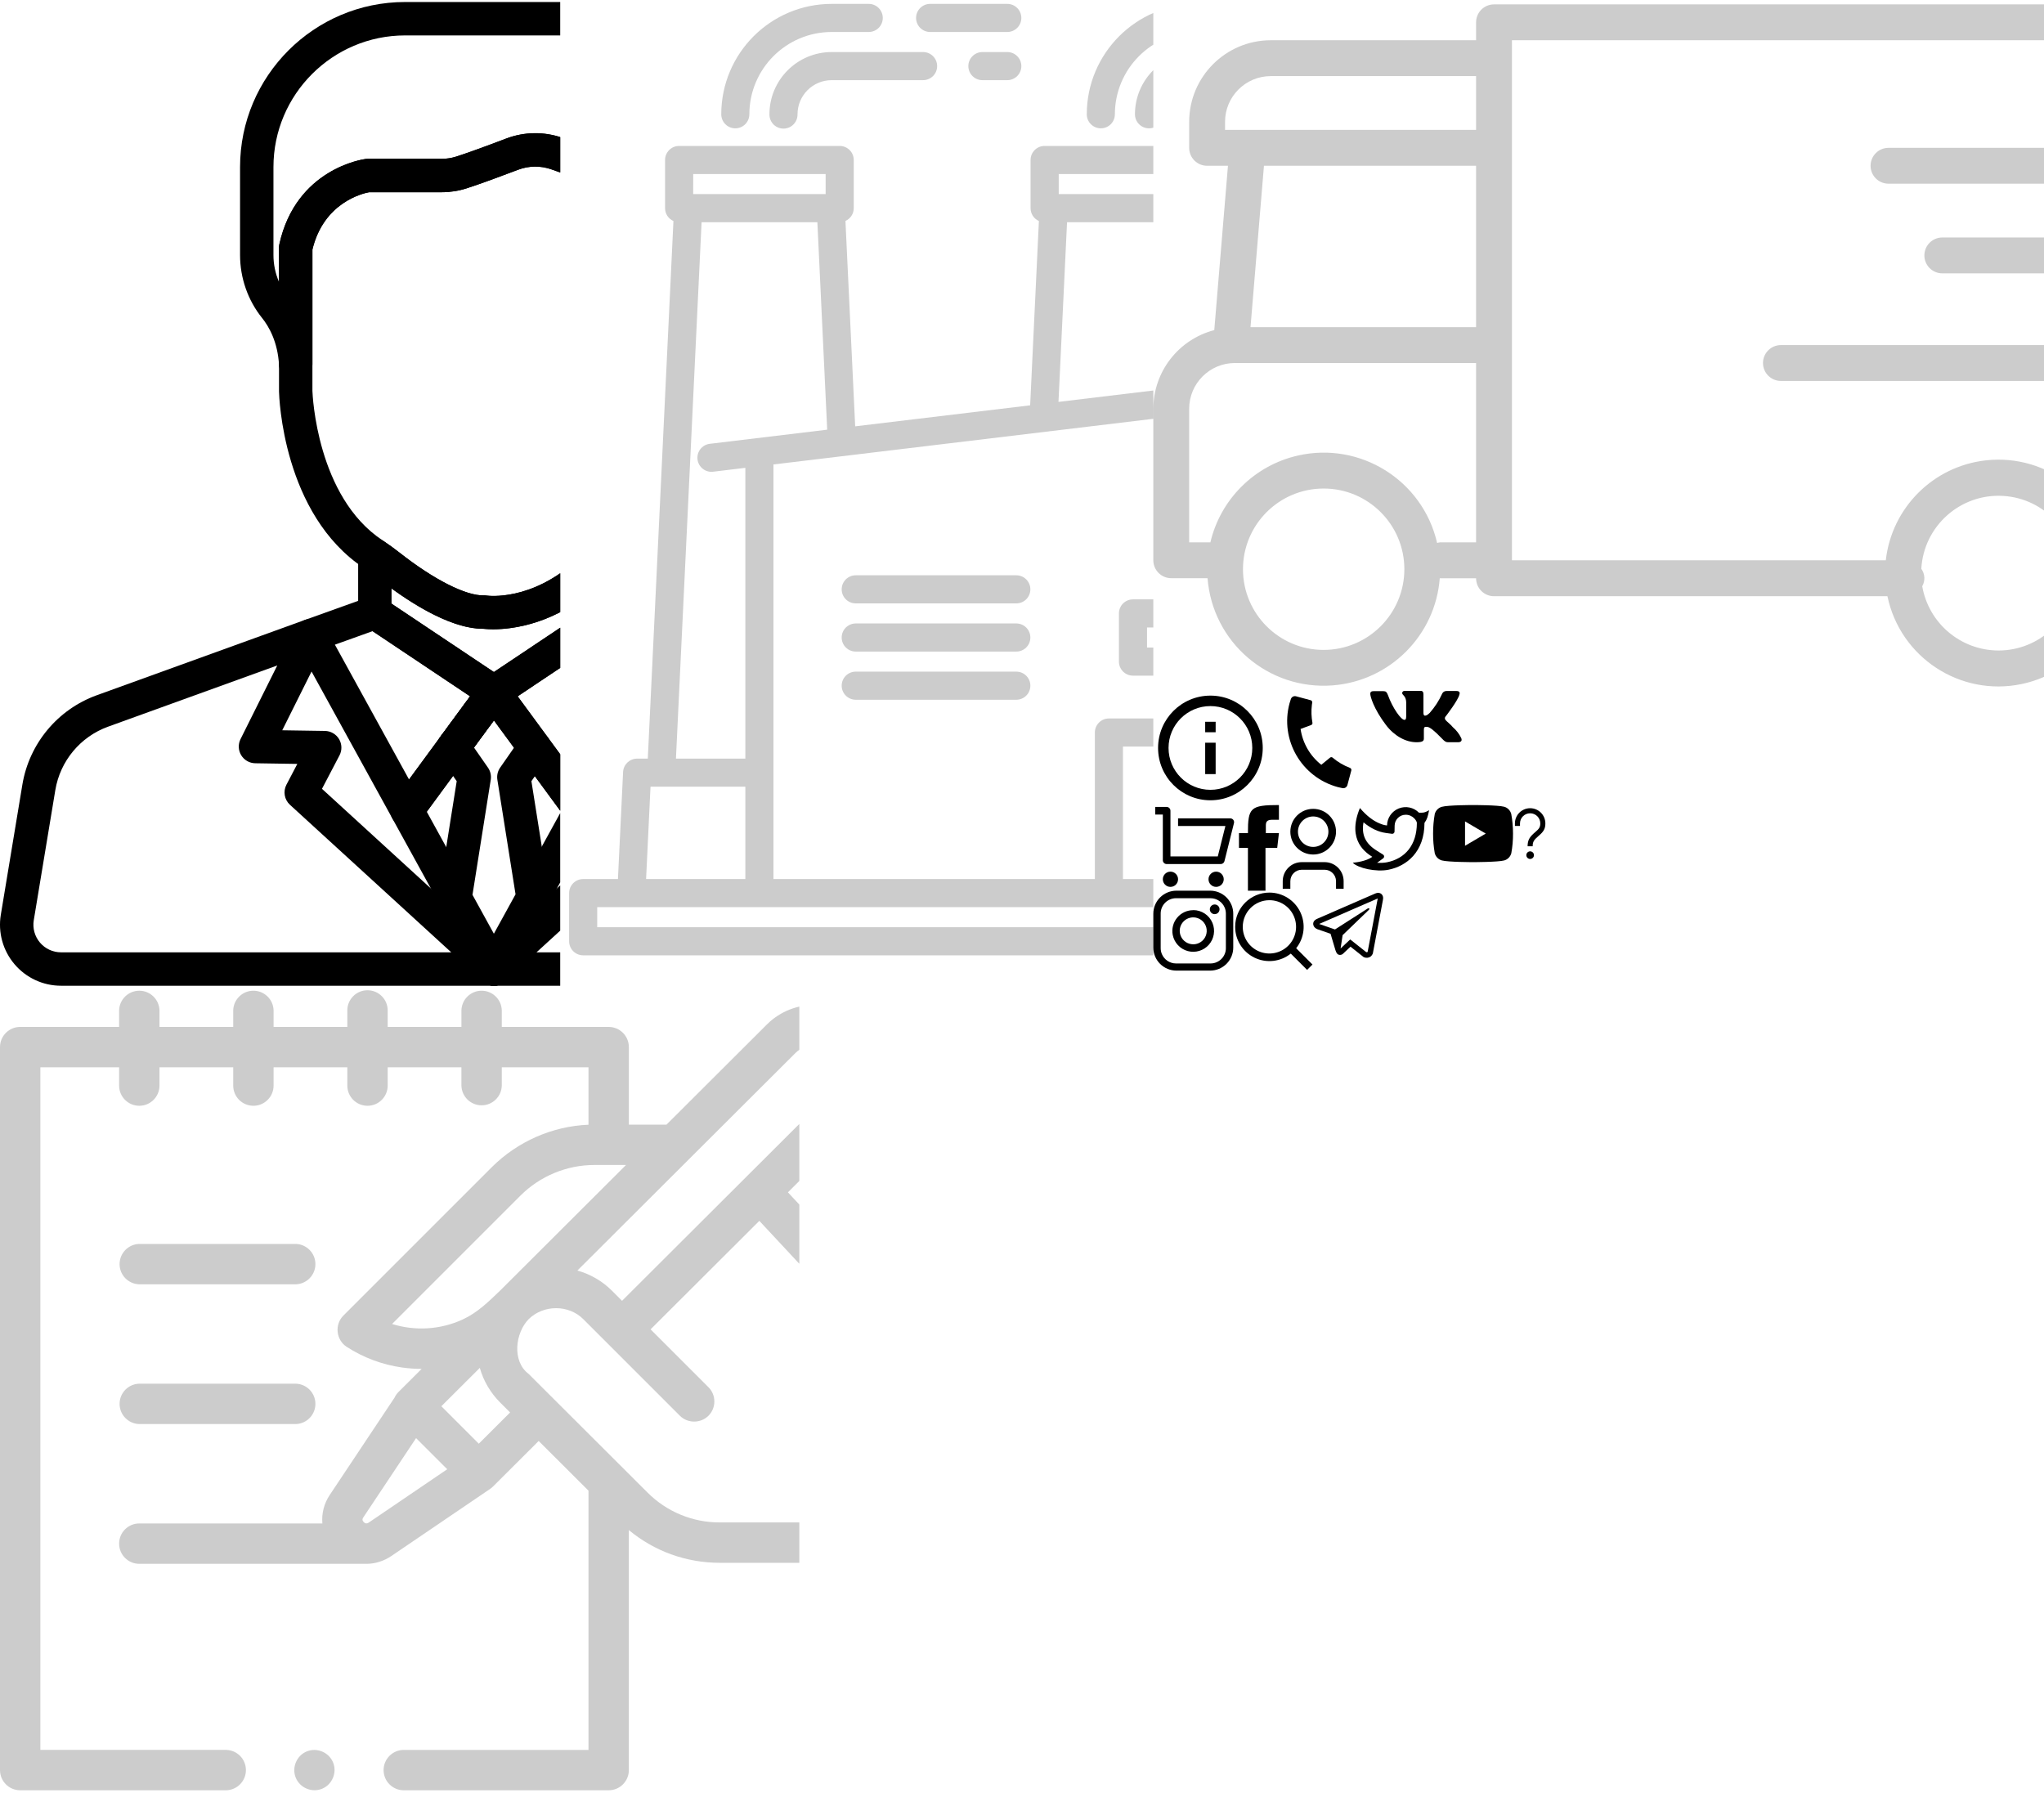
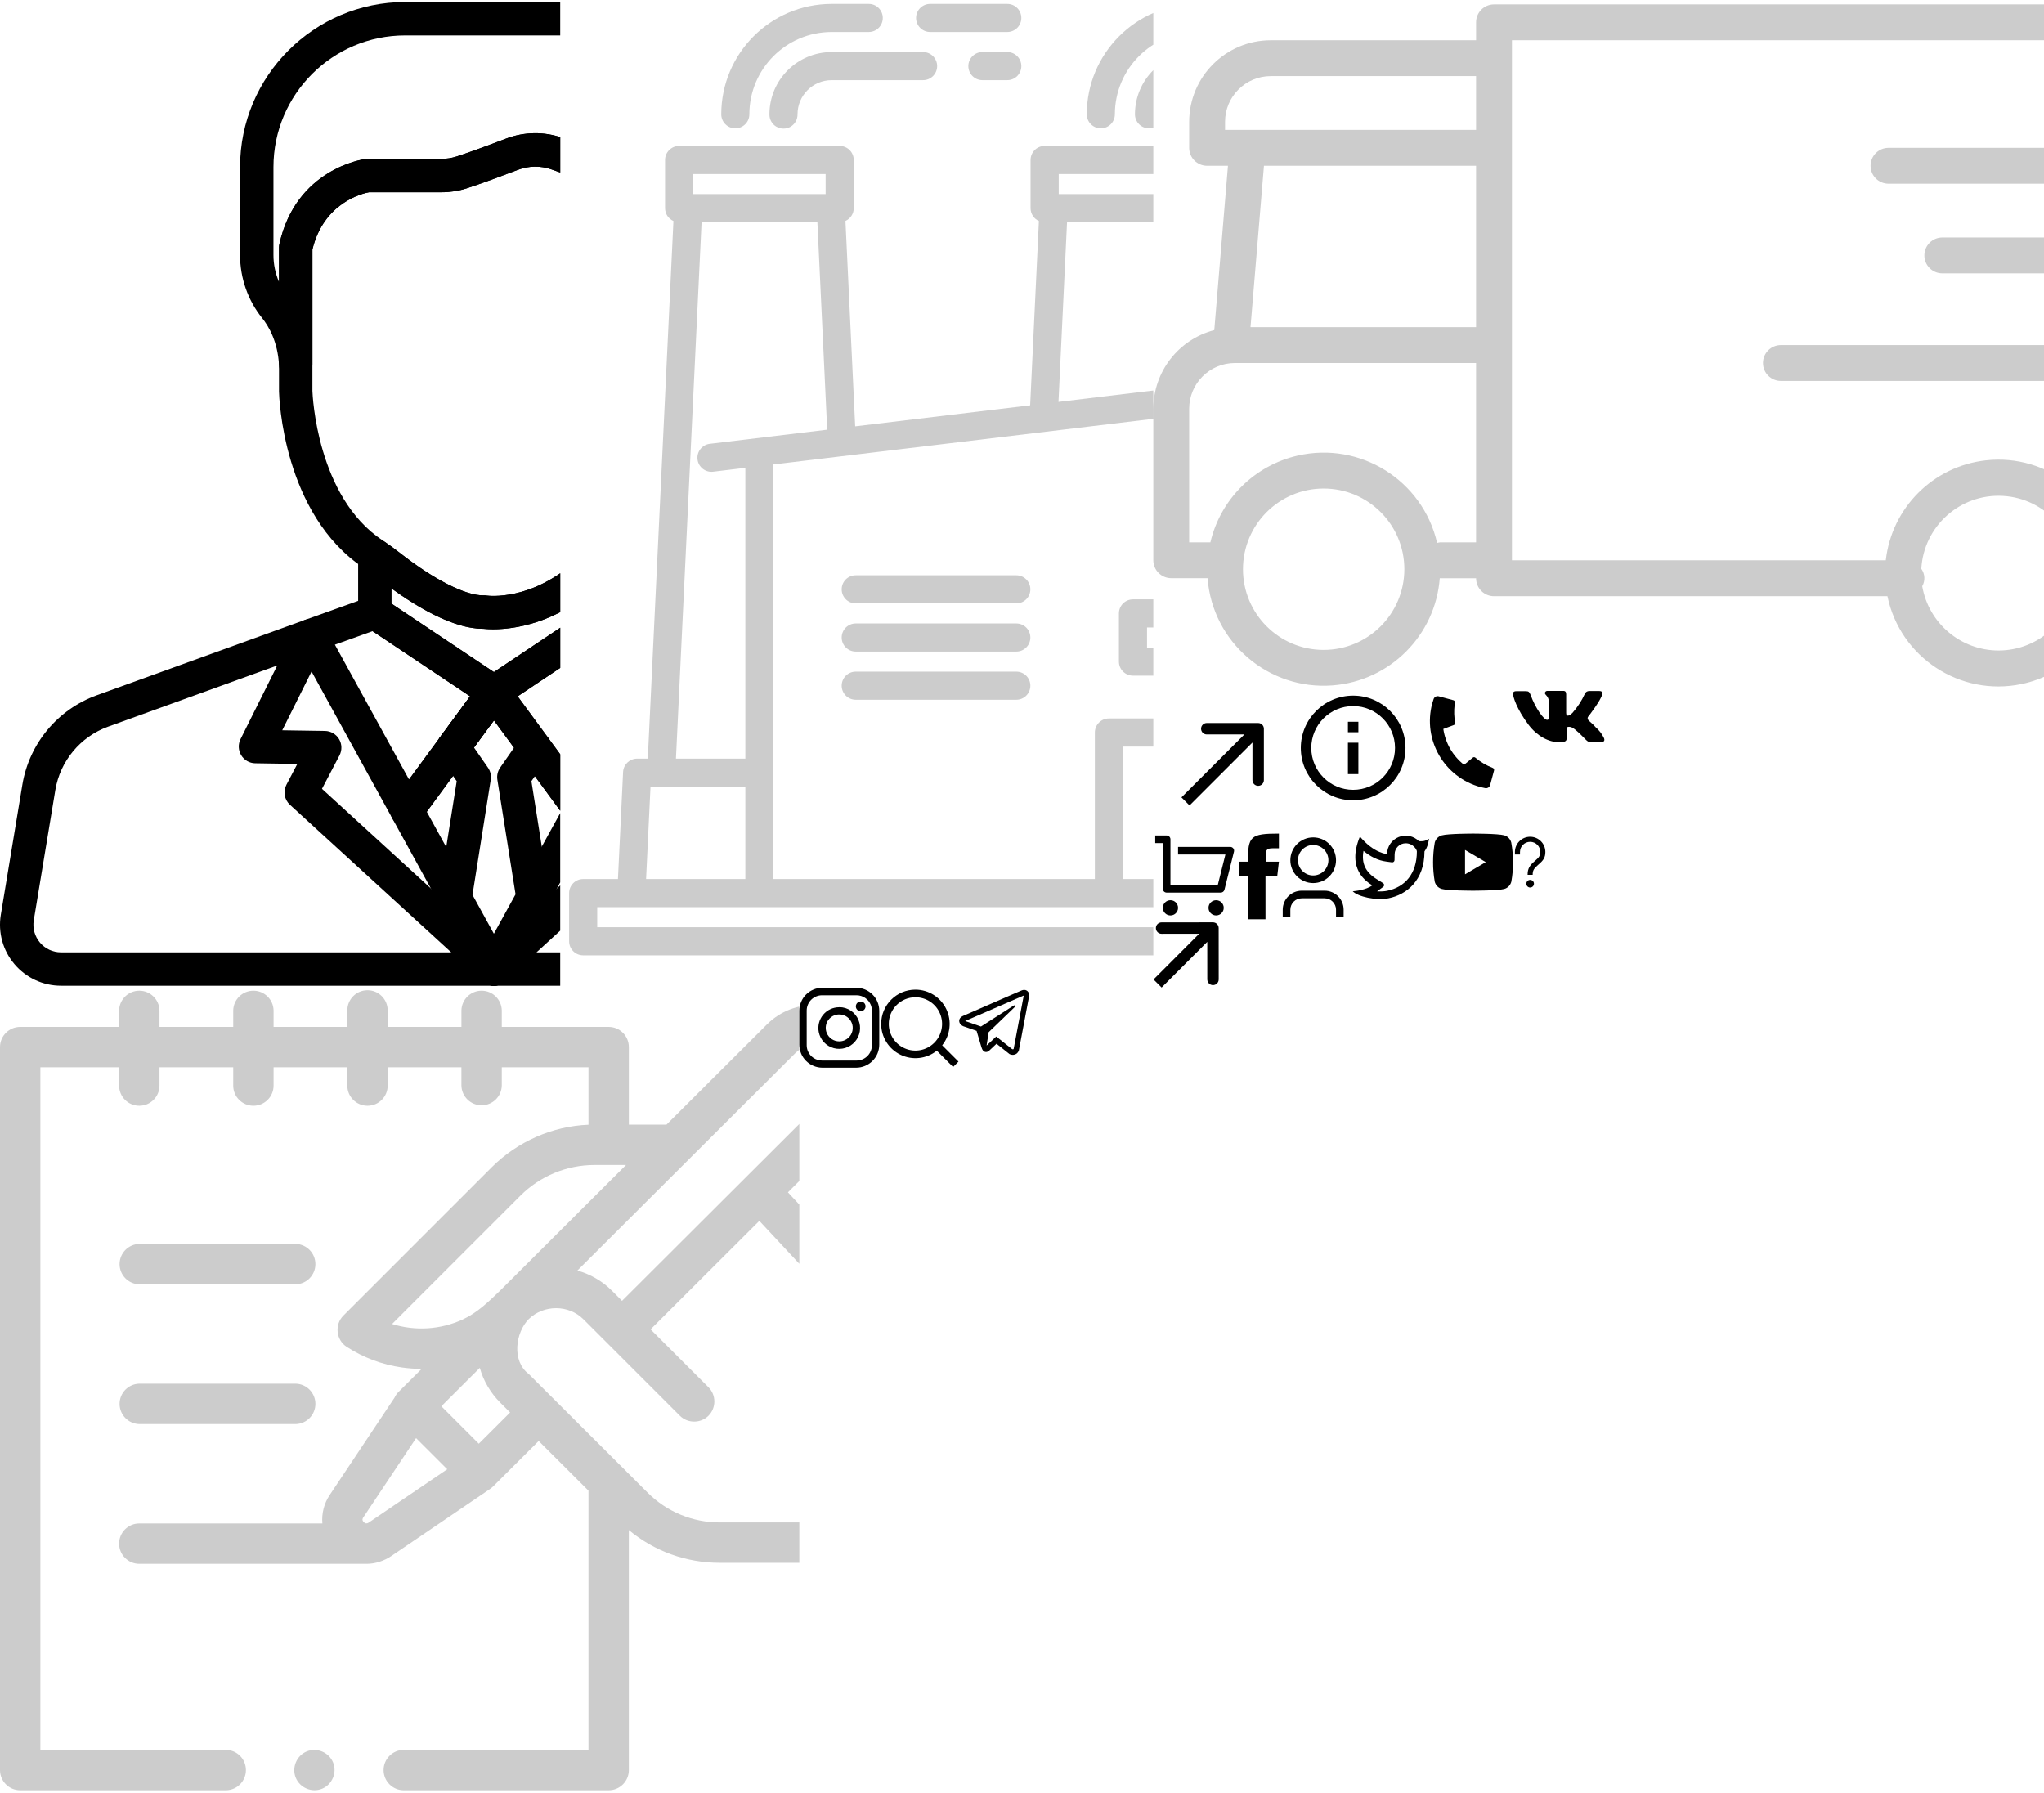
<svg xmlns="http://www.w3.org/2000/svg" width="358" height="314" viewBox="0 0 358 314">
  <view id="about1" viewBox="99 0 103 168" />
  <svg width="103" height="168" viewBox="0 0 103 168" x="99">
    <path d="M46.66 9.117a10.91 10.91 0 00-10.896 10.899 2.461 2.461 0 104.921 0 5.983 5.983 0 015.977-5.977h16.015a2.46 2.46 0 000-4.922H46.66zm30.764 0h-4.36a2.46 2.46 0 100 4.922h4.36a2.46 2.46 0 000-4.922zM63.91 5.602h13.512a2.46 2.46 0 100-4.922H63.91a2.46 2.46 0 100 4.922z" fill-opacity=".2" />
    <path d="M29.784 22.477a2.46 2.46 0 002.464-2.461 14.43 14.43 0 0114.41-14.414h6.498a2.46 2.46 0 100-4.922h-6.497a19.356 19.356 0 00-19.333 19.336 2.46 2.46 0 002.458 2.46zm80.897-13.36a10.91 10.91 0 00-10.898 10.899 2.459 2.459 0 002.461 2.46 2.46 2.46 0 002.461-2.46 5.982 5.982 0 015.976-5.977h7.421a2.46 2.46 0 001.74-4.201 2.46 2.46 0 00-1.74-.72h-7.421z" fill-opacity=".2" />
    <path d="M93.807 22.477a2.46 2.46 0 002.46-2.461 14.429 14.429 0 0114.414-14.414h13.836a2.46 2.46 0 002.461-2.461A2.46 2.46 0 00124.517.68h-13.836a19.357 19.357 0 00-19.335 19.336 2.46 2.46 0 002.46 2.46zm71.049 131.485h-5.977V66.634l6.271-.754a2.46 2.46 0 00-.588-4.885l-50.122 6.022-1.35-28.316a2.454 2.454 0 001.455-2.242v-8.438a2.458 2.458 0 00-2.46-2.46H83.96a2.46 2.46 0 00-2.46 2.46v8.438a2.456 2.456 0 001.46 2.25l-1.532 32.282-30.646 3.679-1.704-35.972a2.455 2.455 0 001.452-2.239v-8.438a2.461 2.461 0 00-2.46-2.46H19.944a2.46 2.46 0 00-2.461 2.46v8.438a2.458 2.458 0 001.468 2.25l-4.49 94.16H12.59a2.461 2.461 0 00-2.458 2.342l-.9 18.751H3.141a2.46 2.46 0 00-2.46 2.461v8.438a2.462 2.462 0 002.46 2.461h161.715a2.459 2.459 0 002.461-2.461v-8.438a2.459 2.459 0 00-2.461-2.461zm-24.706 0v-25.664a2.46 2.46 0 00-2.461-2.461h-16.875a2.459 2.459 0 00-2.461 2.461v25.664h-3.796v-25.664a2.465 2.465 0 00-2.461-2.461H95.221a2.461 2.461 0 00-2.46 2.461v25.664H36.467V81.348l117.49-14.12v86.734H140.15zm-4.922 0h-11.953v-23.203h11.953v23.203zm-25.593 0H97.682v-23.203h11.953v23.203zM86.432 30.482h23.203v3.516H86.432v-3.516zm1.457 8.438h20.285l1.367 28.687-23.152 2.783 1.5-31.47zm-65.475-8.438h23.194v3.516H22.406l.008-3.516zm1.464 8.438h20.283l1.72 36.337-20.608 2.48a2.461 2.461 0 00.588 4.886l5.685-.684v50.93H19.39l4.49-93.95zm-8.942 98.871h16.61v16.171H14.16l.776-16.171zM162.395 162.4H5.601v-3.516h156.794v3.516z" fill-opacity=".2" />
    <path d="M79.003 117.635H50.88a2.46 2.46 0 00-2.461 2.461 2.463 2.463 0 002.46 2.461h28.125a2.463 2.463 0 002.461-2.461 2.46 2.46 0 00-2.46-2.461zm0-16.875H50.88a2.46 2.46 0 00-2.461 2.461 2.463 2.463 0 002.46 2.461h28.125a2.463 2.463 0 002.461-2.461 2.46 2.46 0 00-2.46-2.461zm0 8.437H50.88a2.463 2.463 0 00-2.461 2.461 2.46 2.46 0 002.46 2.461h28.125a2.459 2.459 0 002.461-2.461 2.463 2.463 0 00-2.46-2.461zm28.872-4.218h-8.438a2.454 2.454 0 00-2.46 2.46v8.438a2.462 2.462 0 002.46 2.461h8.438a2.46 2.46 0 002.461-2.461v-8.438a2.464 2.464 0 00-2.461-2.46zm-2.461 8.437h-3.516V109.9h3.516v3.516z" fill-opacity=".2" />
  </svg>
  <view id="about2" viewBox="0 173 140 141" />
  <svg width="140" height="141" viewBox="0 0 140 141" y="173">
    <path d="M24.396 51.94H51.79a3.536 3.536 0 000-7.07H24.397a3.536 3.536 0 000 7.07zm0 24.478H51.79a3.536 3.536 0 000-7.07H24.397a3.536 3.536 0 000 7.07zm33.936 59.255c-.741-1.778-2.832-2.65-4.617-1.912-1.779.736-2.646 2.84-1.909 4.617.74 1.78 2.832 2.648 4.614 1.913 1.778-.735 2.652-2.841 1.912-4.618z" fill-opacity=".2" />
    <path d="M180.051 80.97l-42.048-45.137 12.874-12.844a11.601 11.601 0 003.468-8.308c0-3.102-1.201-6.022-3.381-8.221-4.508-4.554-11.929-4.612-16.542-.13a1.073 1.073 0 01-.034.033l-17.651 17.609h-6.595V10.396a3.535 3.535 0 00-3.535-3.535h-18.72V3.973a3.536 3.536 0 00-7.07 0V6.86H67.901V3.973a3.535 3.535 0 00-7.07 0V6.86H47.917V3.973a3.536 3.536 0 00-7.07 0V6.86H27.932V3.973a3.536 3.536 0 00-7.07 0V6.86H3.535A3.536 3.536 0 000 10.396v126.629a3.535 3.535 0 003.535 3.535H39.62a3.536 3.536 0 000-7.07H7.07V13.93h13.792v3.208a3.535 3.535 0 007.07 0v-3.207h12.915v3.207a3.535 3.535 0 007.07 0v-3.207h12.915v3.207a3.535 3.535 0 007.07 0v-3.207h12.914v3.207a3.536 3.536 0 007.07 0v-3.207h15.185v10.06c-6.35.259-12.414 2.94-16.916 7.417L60.139 57.423c-1.572 1.573-1.28 4.265.58 5.47a24.043 24.043 0 009.643 3.612c1.144.165 2.304.249 3.473.249h.016l-4.058 4.048a3.534 3.534 0 00-.7 1.005L57.751 88.841a7.72 7.72 0 00-1.287 4.987H24.397a3.535 3.535 0 000 7.07H64.21c1.53 0 3.073-.51 4.333-1.367L85.78 87.82c.204-.133.4-.291.573-.463l7.995-7.976 8.722 8.703v45.407H70.72a3.535 3.535 0 000 7.07h35.886a3.535 3.535 0 003.535-3.535v-42.04c4.469 3.71 10.041 5.734 15.925 5.734h14.104c2.933 0 5.777 1.216 7.785 3.318l26.934 28.624c2.142 2.277 6.11.708 6.11-2.423v-46.86c0-.894-.339-1.755-.949-2.41zM91.155 36.408a18.38 18.38 0 0112.955-5.367h5.539L87.623 53.014c-2.038 1.957-3.967 3.874-6.577 5.084a17.277 17.277 0 01-12.375.793l22.484-22.483zm48.207-25.02c1.844-1.777 4.79-1.758 6.579.048a4.58 4.58 0 011.333 3.245 4.592 4.592 0 01-1.379 3.292l-36.946 36.86-1.78-1.781a13.79 13.79 0 00-6.043-3.52l38.236-38.144zM64.57 93.684c-.303.205-.585.182-.847-.078-.391-.388-.193-.686-.086-.846l9.238-13.876 5.457 5.448-13.762 9.352zm19.29-13.827l-6.558-6.559 6.736-6.72c.636 2.3 1.896 4.402 3.581 6.087l1.725 1.722-5.483 5.47zm90.07 41.466l-20.843-22.15a17.941 17.941 0 00-12.916-5.524h-14.104a17.787 17.787 0 01-12.644-5.225l-20.817-20.77c-3.005-2.254-2.334-7.25 0-9.622 2.624-2.553 6.997-2.548 9.563.019l16.913 16.913c1.36 1.36 3.638 1.36 5 0a3.537 3.537 0 000-5L113.949 59.83l19.046-19.002L173.93 84.77v36.552z" fill-opacity=".2" />
  </svg>
  <view id="about3" viewBox="202 0 156 121" />
  <svg width="156" height="121" viewBox="0 0 156 121" x="202">
    <path d="M175.875 72.98a3.141 3.141 0 00-3.141 3.14v22.007h-4.996c-1.232-10.893-11.06-18.725-21.953-17.494a19.85 19.85 0 00-17.494 17.494H62.813V7.049h109.921v9.877a3.141 3.141 0 006.282 0V3.908a3.141 3.141 0 00-3.141-3.14H59.672a3.14 3.14 0 00-3.14 3.14v3.14H20.564C12.68 7.06 6.29 13.449 6.28 21.333v4.56a3.14 3.14 0 003.14 3.141h3.653l-2.396 28.784A14.274 14.274 0 000 71.582v26.545a3.141 3.141 0 003.14 3.141H9.5c.861 11.23 10.664 19.637 21.895 18.776 10.034-.769 18.007-8.742 18.777-18.776.028 0 .05.015.078.015h6.281a3.14 3.14 0 003.14 3.141h68.906c2.237 10.735 12.754 17.624 23.489 15.386a19.853 19.853 0 0015.386-15.386h8.423a3.141 3.141 0 003.141-3.141V76.121a3.141 3.141 0 00-3.141-3.141zm-146.04 40.85c-7.804 0-14.132-6.327-14.132-14.133 0-7.805 6.328-14.133 14.133-14.133 7.805 0 14.133 6.328 14.133 14.133-.009 7.802-6.331 14.124-14.133 14.133zm26.696-18.844H50.25c-.184.02-.366.056-.543.11C47.18 84.122 36.237 77.274 25.264 79.8a20.389 20.389 0 00-15.27 15.186H6.28V71.582a8.012 8.012 0 018.003-8.002H56.53v31.406zm0-37.687H17.022l2.356-28.266H56.53V57.3zm0-34.547H12.563v-1.42a8.012 8.012 0 018.002-8.002H56.53v9.422zm105.036 78.39c-.403 7.185-6.353 12.801-13.549 12.789h-.003a13.572 13.572 0 01-13.342-11.253 2.825 2.825 0 00-.16-3.056c.42-7.47 6.816-13.187 14.287-12.767 7.471.42 13.188 6.816 12.767 14.287z" fill-opacity=".2" />
    <path d="M172.734 25.893h-43.968a3.14 3.14 0 100 6.28h43.968a3.14 3.14 0 100-6.28zm6.282 34.547h-69.094a3.14 3.14 0 100 6.28h69.094a3.14 3.14 0 000-6.28zm-6.282-18.844h-34.546a3.14 3.14 0 100 6.281h34.546a3.14 3.14 0 100-6.281z" fill-opacity=".2" />
  </svg>
  <view id="about4" viewBox="0 0 99 173" />
  <svg width="99" height="173" viewBox="0 0 99 173">
    <g clip-path="url(#dclip0)">
      <path d="M81.508 128.022a2.926 2.926 0 00-4.089.626l-.36.492a2.924 2.924 0 004.709 3.469l.366-.498a2.926 2.926 0 00-.626-4.089z" />
      <path d="M82.272 155.85l-7.523-13.678 7.024-9.566a2.925 2.925 0 10-4.715-3.462l-8.13 11.071a2.924 2.924 0 00-.205 3.14l8.423 15.314a2.925 2.925 0 005.126-2.819zm21.799-15.636l-8.096-11.026a2.924 2.924 0 10-4.715 3.464l6.989 9.519-7.471 13.585a2.925 2.925 0 105.126 2.821l8.372-15.222a2.924 2.924 0 00-.205-3.141zm4.636-45.966a2.925 2.925 0 00-3.02.18 46.56 46.56 0 00-4.798 3.774c-7.872 7.116-15.35 6.153-15.643 6.111a2.89 2.89 0 00-.533-.035c-3.111.08-8.72-2.763-14.654-7.423a47.874 47.874 0 00-2.767-2.019 2.924 2.924 0 00-4.562 2.424v10.034a2.927 2.927 0 001.351 2.465l20.74 13.859a.06.06 0 01.01.007l.055.036a2.925 2.925 0 003.263-.021l.03-.02a.689.689 0 00.035-.023l20.691-13.826a2.925 2.925 0 001.367-2.476V96.837a2.924 2.924 0 00-1.565-2.59zm-4.285 11.482l-17.921 11.975-17.92-11.975v-2.661c4.363 3.172 10.782 7.061 16.014 7.061h.034c1.757.194 10.715.722 19.793-7.241v2.841z" />
      <path d="M89.385 120.743a2.925 2.925 0 00-5.243-1.25l-6.723 9.157a2.925 2.925 0 104.716 3.461l6.688-9.108a2.923 2.923 0 00.562-2.26zm41.676-94.295c-.058-.459-1.428-10.347-10.736-14.248.27-1.737.242-3.97-.861-6.14-1.482-2.92-4.406-4.821-8.692-5.655a2.921 2.921 0 00-.558-.053H70.955c-15.94 0-28.91 12.968-28.91 28.91v15.405c0 4.014 1.368 7.927 3.852 11.02 1.23 1.533 2.747 4.21 2.976 8.26a2.925 2.925 0 005.845-.165V43.696c1.986-8.214 8.765-9.813 9.93-10.029h12.699c1.494 0 2.962-.228 4.366-.678 2.415-.774 6.246-2.2 9.035-3.259a8.48 8.48 0 015.816-.073l13.594 4.773c6.797 2.507 8.01 8.473 8.16 9.41v24.105a2.923 2.923 0 002.927 2.923 2.928 2.928 0 002.891-2.492c.011-.075 1.179-7.62 4.945-13.66a13.102 13.102 0 002.004-6.932V26.817c0-.123-.008-.247-.024-.37zm-5.827 21.335a7.252 7.252 0 01-1.066 3.756V43.64c0-.105-.006-.21-.018-.315-.045-.425-1.254-10.449-11.994-14.394a1.4 1.4 0 00-.04-.014l-13.615-4.78a14.328 14.328 0 00-9.831.125c-3.905 1.483-6.929 2.575-8.743 3.157a8.44 8.44 0 01-2.58.399H64.412c-.126 0-.251.008-.376.024-.495.064-12.162 1.723-15.097 14.882-.047.21-.07.423-.07.637v6.02a11.886 11.886 0 01-.975-4.715V29.263c0-12.716 10.345-23.06 23.06-23.06h38.965c1.613.343 3.573 1.048 4.317 2.483.91 1.756-.127 4.174-.128 4.176a2.926 2.926 0 001.963 4.086c7.446 1.793 8.965 8.935 9.163 10.09v20.745z" />
      <path d="M124.152 43.326c-.046-.425-1.255-10.449-11.995-14.394l-.039-.014-13.616-4.78a14.344 14.344 0 00-9.831.124c-3.905 1.483-6.929 2.575-8.744 3.157a8.442 8.442 0 01-2.58.4H64.413c-.126 0-.252.007-.376.023-.495.064-12.162 1.723-15.098 14.883-.046.209-.07.422-.07.636v25.21c.02.873.638 21.5 14.89 30.934l.074.052c.061.043.122.087.186.13a42.232 42.232 0 012.427 1.77c4.152 3.261 11.977 8.674 18.15 8.674h.033c.335.037.934.086 1.745.086 3.499 0 10.962-.916 18.437-7.674a40.801 40.801 0 014.195-3.296l.219-.153c.071-.05.142-.101.216-.15 4.754-3.194 12.988-11.433 14.716-30.738.008-.087.012-.174.012-.261V43.642c0-.106-.006-.211-.017-.316zm-5.833 24.487c-1.594 17.422-9.017 24.176-12.14 26.273-.111.075-.22.152-.33.23l-.162.113a46.56 46.56 0 00-4.798 3.774c-7.843 7.09-15.297 6.16-15.662 6.108a2.949 2.949 0 00-.515-.031c-3.11.08-8.72-2.763-14.653-7.423a47.62 47.62 0 00-2.766-2.019l-.072-.05c-.07-.05-.14-.1-.223-.155-11.501-7.612-12.254-25.426-12.279-26.17V43.697c1.993-8.244 8.814-9.824 9.925-10.028h12.704c1.493 0 2.962-.228 4.366-.678 2.415-.775 6.246-2.2 9.034-3.26a8.48 8.48 0 015.816-.072l13.595 4.772c6.797 2.507 8.01 8.474 8.16 9.411v23.972zm-29.203 52.104a2.925 2.925 0 00-4.974-.423l-7.006 9.543a2.926 2.926 0 004.712 3.467l7.007-9.508a3.03 3.03 0 00.57-1.77c0-.453-.106-.902-.309-1.309zm.187 47.094a2.925 2.925 0 00-4.087-.137l-.67.612a2.924 2.924 0 00-.579 3.584l.02.037a2.925 2.925 0 004.623.642l.648-.649a2.924 2.924 0 00.045-4.089z" />
      <path d="M88.453 167.485l-.67-.611a2.925 2.925 0 00-4.041 4.227l.648.648a2.922 2.922 0 004.633-.661l.02-.037a2.927 2.927 0 00-.59-3.566z" />
      <path d="M88.503 167.532l-.004-.003a2.928 2.928 0 00-3.992-.005l-.008.008a2.926 2.926 0 00-.092 4.236l.031.03c.57.568 1.316.851 2.063.851.748 0 1.497-.286 2.067-.856l.031-.031a2.925 2.925 0 00-.096-4.23zm-1.053-49.138a2.935 2.935 0 00-3.279 1.099 2.922 2.922 0 002.39 4.614 2.925 2.925 0 002.93-2.926v-.007a2.921 2.921 0 00-2.041-2.78z" />
      <path d="M88.876 119.468l-.025-.034a2.924 2.924 0 00-5.277 1.739v.05c0 1.077.605 2.058 1.553 2.568.43.231.905.345 1.378.345a2.96 2.96 0 001.633-.491 2.928 2.928 0 00.738-4.177z" />
      <path d="M121.297 110.281a2.923 2.923 0 00-1.749-1.718l-11.215-4.02a2.918 2.918 0 00-2.613.321l-20.78 13.885-.017.012 1.632 2.426-1.669-2.401a2.924 2.924 0 00-.742 4.172l15.213 20.719a2.922 2.922 0 004.92-.322l16.847-30.629a2.925 2.925 0 00.173-2.445zm-19.937 26.24l-10.692-14.563 17.077-11.412 6.6 2.367-12.985 23.608z" />
      <path d="M89.382 120.72a2.928 2.928 0 00-1.251-1.925l-20.85-13.931a2.927 2.927 0 00-2.613-.321l-11.215 4.02a2.925 2.925 0 00-1.575 4.163l16.846 30.629a2.924 2.924 0 004.92.321l8.13-11.071.019-.027 7.066-9.623a2.93 2.93 0 00.523-2.235zm-12.323 8.422l-.021.028-5.397 7.351-12.986-23.609 6.6-2.366 17.078 11.412-5.274 7.184zm95.795 31.07l-3.773-22.785a20.17 20.17 0 00-13.024-15.655l-36.504-13.207a2.924 2.924 0 00-3.612 4.056l7.621 15.284-7.478.116a2.923 2.923 0 00-2.546 4.281l3.067 5.857-31.39 28.716a6.31 6.31 0 00-.095.09l-.648.648a2.925 2.925 0 00-.498 3.472l.023.041a2.926 2.926 0 002.566 1.522h75.746a10.67 10.67 0 008.152-3.776 10.672 10.672 0 002.393-8.66zm-6.853 4.876a4.833 4.833 0 01-3.692 1.71H93.965l28.252-25.843a2.924 2.924 0 00.617-3.515l-1.909-3.644 7.375-.113a2.927 2.927 0 002.573-4.23l-6.433-12.9 29.629 10.719a14.316 14.316 0 019.242 11.11l3.773 22.785v.001a4.83 4.83 0 01-1.083 3.92z" />
      <path d="M88.526 167.555l-.034-.031a2.925 2.925 0 00-4.037.106l-.03.031a2.925 2.925 0 002.074 4.987h.064a2.925 2.925 0 001.963-5.093z" />
      <path d="M88.435 167.472a2.922 2.922 0 00-4.521.767l-.02.037a2.924 2.924 0 00.462 3.44l.01.011a2.914 2.914 0 002.103.891 2.91 2.91 0 001.97-.764l.031-.028a2.92 2.92 0 00.646-.854c.589-1.176.297-2.621-.68-3.5z" />
      <path d="M88.562 167.649l-.012-.012-.023-.024-.65-.648a1.954 1.954 0 00-.093-.089l-31.39-28.717 3.067-5.856a2.925 2.925 0 00-2.546-4.282l-7.48-.115 7.622-15.284a2.927 2.927 0 00-.433-3.252 2.922 2.922 0 00-3.179-.804l-36.503 13.206a20.17 20.17 0 00-13.024 15.656L.144 160.213a10.669 10.669 0 002.394 8.659 10.67 10.67 0 008.152 3.776H86.5a2.925 2.925 0 002.062-4.999zm-77.871-.851a4.832 4.832 0 01-3.692-1.709 4.834 4.834 0 01-1.083-3.921l3.773-22.785a14.312 14.312 0 019.243-11.11l29.628-10.719-6.432 12.898a2.925 2.925 0 002.572 4.23l7.375.114-1.908 3.644a2.925 2.925 0 00.616 3.515l28.252 25.843H10.69z" />
      <path d="M96.456 131.628a2.925 2.925 0 00-.48-2.441l-7.119-9.694a2.916 2.916 0 00-3.268-1.03 2.921 2.921 0 00-1.538 1.19l-6.988 9.482a2.925 2.925 0 00-.049 3.41l2.976 4.274-3.17 19.982a2.924 2.924 0 00.326 1.867l6.791 12.347a2.925 2.925 0 005.126 0l6.842-12.438a2.93 2.93 0 00.362-1.41v-.001a2.94 2.94 0 00-.037-.459l-3.155-19.888 2.944-4.226c.202-.293.35-.62.436-.965zM86.5 163.537l-3.745-6.81 3.198-20.155a2.923 2.923 0 00-.49-2.129l-2.45-3.521 3.496-4.743 3.514 4.786-2.422 3.478a2.923 2.923 0 00-.489 2.129l3.184 20.063-3.796 6.902z" />
    </g>
    <defs>
      <clipPath id="dclip0">
        <path d="M0 0h98.119v173H0z" />
      </clipPath>
    </defs>
  </svg>
-   <view id="basket" viewBox="202 141 15 15" />
-   <svg width="15" height="15" viewBox="0 0 15 15" x="202" y="141">
+   <view id="arrow-black" viewBox="202 121 25 25" />
+   <svg width="25" height="25" viewBox="0 0 25 25" x="202" y="121">
+     <path d="M19.364 6.636a1 1 0 00-1-1h-9a1 1 0 100 2h8v8a1 1 0 102 0v-9zM6.344 20.071L19.07 7.343 17.657 5.93 4.929 18.657l1.414 1.414z" />
+   </svg>
+   <view id="arrow-cat" viewBox="202 161 12 12" />
+   <svg width="12" height="12" viewBox="0 0 12 12" x="202" y="161">
+     <path d="M11.445 1.542a1 1 0 00-1-1l-9 .007a1 1 0 00.001 2l8-.006.006 8a1 1 0 102-.001l-.007-9zm-9.991 10.42l9.7-9.713L9.737.836l-9.7 9.713 1.416 1.414z" />
+   </svg>
+   <view id="basket" viewBox="202 146 15 15" />
+   <svg width="15" height="15" viewBox="0 0 15 15" x="202" y="146">
    <path d="M1.667 9.667v-8H.333V.333h2A.667.667 0 013 1v8h8.292l1.333-5.333H4.333V2.334h9.147a.667.667 0 01.647.828L12.46 9.83a.667.667 0 01-.647.505h-9.48a.666.666 0 01-.666-.667zM3 14.334a1.334 1.334 0 110-2.668 1.334 1.334 0 010 2.668zm8 0a1.333 1.333 0 110-2.667 1.333 1.333 0 010 2.667z" />
  </svg>
-   <view id="fb" viewBox="217 141 7 15" />
-   <svg width="7" height="15" viewBox="0 0 7 15" x="217" y="141">
+   <view id="fb" viewBox="217 146 7 15" />
+   <svg width="7" height="15" viewBox="0 0 7 15" x="217" y="146">
    <path d="M7 0C1.978 0 1.57.475 1.57 4.92H0v2.586h1.57V15h3.076V7.506h2.053L7 4.921H4.709V3.603c0-.724.238-1.024 1.148-1.024H7V0z" />
  </svg>
-   <view id="info" viewBox="202 121 20 20" />
-   <svg width="20" height="20" viewBox="0 0 20 20" x="202" y="121">
+   <view id="info" viewBox="227 121 20 20" />
+   <svg width="20" height="20" viewBox="0 0 20 20" x="227" y="121">
    <path d="M10 19.167a9.166 9.166 0 01-9.167-9.166A9.167 9.167 0 0110 .834a9.166 9.166 0 019.167 9.167A9.166 9.166 0 0110 19.167zm0-1.833a7.333 7.333 0 100-14.666 7.333 7.333 0 000 14.666zM9.084 5.417h1.833v1.834H9.084V5.417zm0 3.667h1.833v5.5H9.084v-5.5z" />
  </svg>
-   <view id="inst" viewBox="202 156 14 14" />
-   <svg width="14" height="14" viewBox="0 0 14 14" x="202" y="156">
+   <view id="inst" viewBox="140 173 14 14" />
+   <svg width="14" height="14" viewBox="0 0 14 14" x="140" y="173">
    <path d="M12.71 10.063a2.67 2.67 0 01-.784 1.894 2.685 2.685 0 01-1.897.789H3.97a2.691 2.691 0 01-2.477-1.658 2.677 2.677 0 01-.203-1.025V4.006a2.678 2.678 0 01.782-1.896 2.695 2.695 0 011.898-.792h6.058a2.695 2.695 0 012.478 1.662c.134.326.203.674.202 1.027v6.056zM9.984 0H4.043a4.059 4.059 0 00-2.861 1.186A4.033 4.033 0 000 4.04v5.92a4.023 4.023 0 001.182 2.854A4.05 4.05 0 004.042 14h5.916a4.058 4.058 0 002.86-1.186A4.034 4.034 0 0014 9.96V4.04a4.024 4.024 0 00-1.182-2.854A4.049 4.049 0 009.958 0h.027zM7 9.39a2.37 2.37 0 01-2.192-1.448 2.35 2.35 0 01.506-2.572A2.366 2.366 0 019.343 6.8a2.352 2.352 0 01-1.441 2.409c-.285.119-.592.18-.902.18zm0-5.974a3.64 3.64 0 00-3.598 4.341 3.653 3.653 0 106.96-2.102A3.645 3.645 0 007 3.4v.017zm3.753-1a.852.852 0 00-.854.886.845.845 0 00.682.792.852.852 0 001.013-.746.844.844 0 00-.84-.932z" />
  </svg>
-   <view id="phone" viewBox="222 121 18 18" />
-   <svg width="18" height="18" viewBox="0 0 18 18" x="222" y="121">
+   <view id="phone" viewBox="247 121 18 18" />
+   <svg width="18" height="18" viewBox="0 0 18 18" x="247" y="121">
    <path d="M14.679 13.942l-.685 2.556a.748.748 0 01-.867.54 12.03 12.03 0 01-.784-.174c-6.4-1.715-10.202-8.282-8.49-14.668.053-.2.133-.455.24-.765a.748.748 0 01.903-.478l2.561.686a.375.375 0 01.274.422c-.028.17-.049.307-.061.411a10.405 10.405 0 00.1 3.126.34.34 0 01-.216.382l-1.862.695a9.773 9.773 0 003.632 6.275l1.533-1.258a.347.347 0 01.444.003 10.442 10.442 0 003.05 1.8.376.376 0 01.228.448z" />
  </svg>
-   <view id="profile" viewBox="224 141 12 15" />
-   <svg width="12" height="15" viewBox="0 0 12 15" x="224" y="141">
+   <view id="profile" viewBox="224 146 12 15" />
+   <svg width="12" height="15" viewBox="0 0 12 15" x="224" y="146">
    <path d="M11.333 14.667H10v-1.333a2 2 0 00-2-2H4a2 2 0 00-2 2v1.333H.667v-1.333A3.334 3.334 0 014 10h4a3.333 3.333 0 013.333 3.334v1.333zM6 8.667a4 4 0 110-8 4 4 0 010 8zm0-1.333A2.667 2.667 0 106 2a2.667 2.667 0 000 5.334z" />
  </svg>
-   <view id="question" viewBox="265 141 6 10" />
-   <svg width="6" height="10" viewBox="0 0 6 10" x="265" y="141">
+   <view id="question" viewBox="265 146 6 10" />
+   <svg width="6" height="10" viewBox="0 0 6 10" x="265" y="146">
    <path d="M3 8.11a.667.667 0 110 1.334.667.667 0 010-1.334zM3 .555A2.667 2.667 0 015.666 3.22c0 .963-.334 1.463-1.188 2.188-.857.728-1.034 1.055-1.034 1.812h-.889c0-1.1.35-1.642 1.347-2.489.675-.573.875-.873.875-1.51a1.777 1.777 0 10-3.555 0v.444H.333V3.22A2.667 2.667 0 013 .555z" />
  </svg>
-   <view id="search" viewBox="216 156 14 14" />
-   <svg width="14" height="14" viewBox="0 0 14 14" x="216" y="156">
+   <view id="search" viewBox="154 173 14 14" />
+   <svg width="14" height="14" viewBox="0 0 14 14" x="154" y="173">
    <path d="M11.02 10.078l2.856 2.855-.943.943-2.855-2.855A6.002 6.002 0 01.333 6.334c0-3.312 2.688-6 6-6a6.002 6.002 0 014.688 9.744zm-1.337-.494a4.665 4.665 0 00-3.35-7.917 4.665 4.665 0 00-4.666 4.667 4.665 4.665 0 007.916 3.35l.1-.1z" />
  </svg>
-   <view id="tg" viewBox="230 156 14 13" />
-   <svg width="14" height="13" viewBox="0 0 16 14" x="230" y="156">
+   <view id="tg" viewBox="168 173 14 13" />
+   <svg width="14" height="13" viewBox="0 0 16 14" x="168" y="173">
    <path d="M12.964.001a1.561 1.561 0 00-.503.124h-.002c-.154.063-.884.38-1.992.861L6.49 2.718.833 5.182l.034-.013s-.194.065-.396.209a1.11 1.11 0 00-.315.315.95.95 0 00-.15.618c.049.402.301.643.482.776.183.135.358.198.358.198H.85l2.63.916c.117.391.801 2.714.965 3.25.097.319.192.519.31.671a.771.771 0 00.204.196.595.595 0 00.132.059l-.027-.007c.008.002.015.009.02.01.022.007.037.01.064.014.417.13.751-.137.751-.137l.019-.015 1.553-1.462 2.602 2.064.059.026c.543.246 1.092.11 1.382-.132.293-.244.406-.555.406-.555l.02-.05 2.01-10.65c.057-.264.072-.51.009-.749a1.004 1.004 0 00-.42-.583.982.982 0 00-.575-.15zm-.055 1.142c-.002.035.004.03-.01.098v.006l-1.993 10.54c-.008.015-.023.048-.063.08-.042.035-.076.057-.25-.015L7.41 9.33l-1.923 1.81.404-2.666 5.2-5.011c.215-.207.143-.25.143-.25.015-.253-.324-.074-.324-.074l-6.557 4.2-.002-.011-3.144-1.094v-.003L1.2 6.23l.017-.006.017-.009.017-.007L6.91 3.744l3.974-1.731 1.971-.853c.045-.017.024-.017.055-.017z" />
  </svg>
-   <view id="tw" viewBox="236 141 15 12" />
-   <svg width="15" height="12" viewBox="0 0 15 12" x="236" y="141">
+   <view id="tw" viewBox="236 146 15 12" />
+   <svg width="15" height="12" viewBox="0 0 15 12" x="236" y="146">
    <path d="M10.2 1.7a1.933 1.933 0 00-1.934 1.897l-.018 1.05a.4.4 0 01-.454.39l-1.04-.142c-1.37-.187-2.682-.818-3.94-1.866-.399 2.206.38 3.735 2.255 4.914l1.165.732a.4.4 0 01.022.662l-1.061.776c.631.04 1.23.011 1.728-.088 3.145-.628 5.237-2.994 5.237-6.898 0-.319-.675-1.428-1.96-1.428zM6.933 3.572a3.267 3.267 0 015.59-2.237c.474-.003.877.117 1.78-.43-.224 1.093-.334 1.568-.81 2.22 0 5.095-3.131 7.573-6.309 8.207-2.178.434-5.346-.28-6.254-1.228.462-.036 2.342-.238 3.429-1.033-.92-.606-4.579-2.76-2.174-8.549C3.314 1.841 4.458 2.74 5.618 3.215c.772.316.962.31 1.316.358h-.001z" />
  </svg>
-   <view id="vk" viewBox="240 121 16 9" />
-   <svg width="16" height="9" viewBox="0 0 16 9" x="240" y="121">
+   <view id="vk" viewBox="265 121 16 9" />
+   <svg width="16" height="9" viewBox="0 0 16 9" x="265" y="121">
    <path d="M15.61.65c.126-.362 0-.624-.514-.624H13.36a.836.836 0 00-.47.123.753.753 0 00-.304.357 13.481 13.481 0 01-2.18 3.359c-.388.361-.581.48-.835.48-.133 0-.26-.119-.26-.48V.624C9.312.206 9.185 0 8.8 0H6.037a.453.453 0 00-.304.096.398.398 0 00-.15.265c0 .418.667.48.707 1.62v2.475c0 .542-.126.623-.32.623-.573 0-2.054-2.038-2.888-4.363-.194-.48-.32-.66-.774-.66H.574C.06.057 0 .3 0 .537c0 .423.574 2.58 2.762 5.465C4.236 7.922 6.23 9 8.098 9c1.094 0 1.288-.237 1.288-.66V6.843c0-.487.126-.543.446-.543s.707.119 1.735 1.079C12.787 8.52 12.98 9 13.62 9h1.735c.513 0 .774-.237.58-.717a5.868 5.868 0 00-1.48-1.925c-.381-.48-1.028-.96-1.222-1.197a.501.501 0 01-.122-.165.471.471 0 01.122-.558c-.006.019 2.182-2.83 2.375-3.79V.65z" />
  </svg>
-   <view id="ytube" viewBox="251 141 14 10" />
-   <svg width="14" height="10" viewBox="0 0 14 10" x="251" y="141">
+   <view id="ytube" viewBox="251 146 14 10" />
+   <svg width="14" height="10" viewBox="0 0 14 10" x="251" y="146">
    <path d="M13.69 1.563a1.806 1.806 0 00-.454-.8 1.756 1.756 0 00-.785-.464C11.361 0 6.997 0 6.997 0S2.622 0 1.533.31a1.756 1.756 0 00-.785.463 1.807 1.807 0 00-.455.801A19.476 19.476 0 000 5a19.024 19.024 0 00.293 3.437c.08.302.238.578.455.8.218.222.489.382.786.464C2.622 10 6.997 10 6.997 10s4.376 0 5.464-.299a1.75 1.75 0 00.785-.464 1.8 1.8 0 00.455-.8A18.55 18.55 0 0014 5a18.953 18.953 0 00-.309-3.437zM5.596 7.134V2.866L9.227 5 5.595 7.134z" />
  </svg>
</svg>
